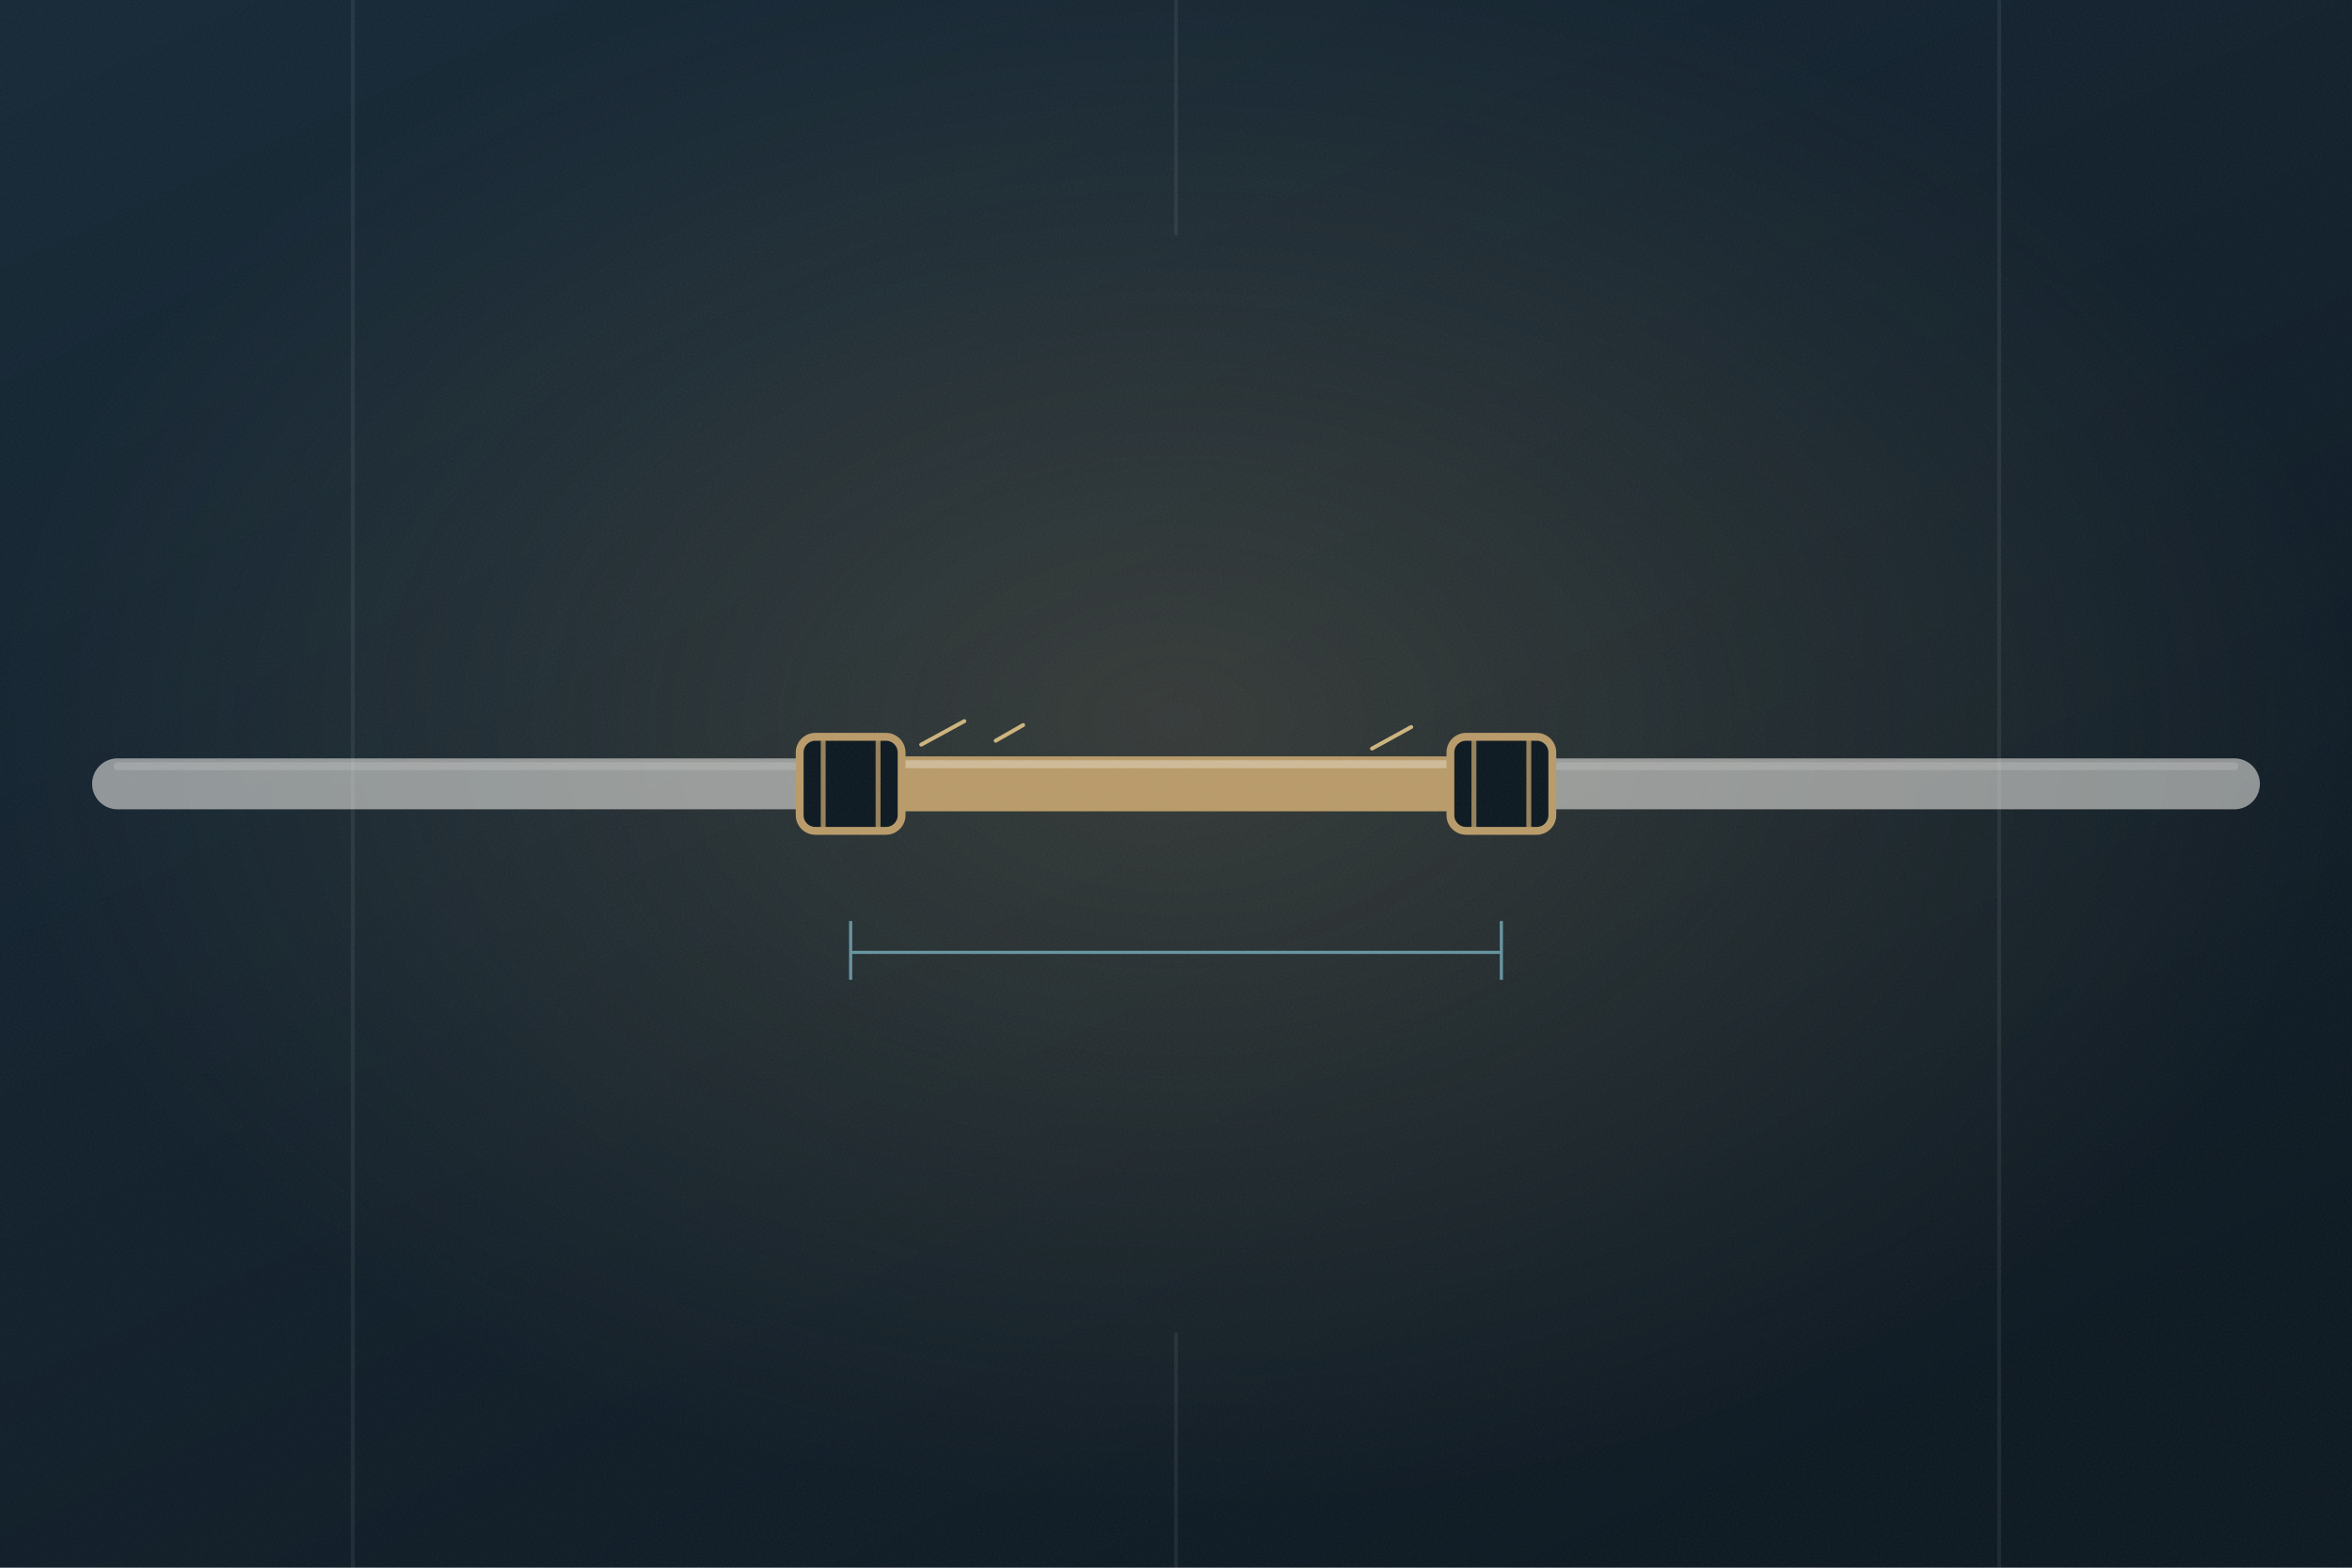
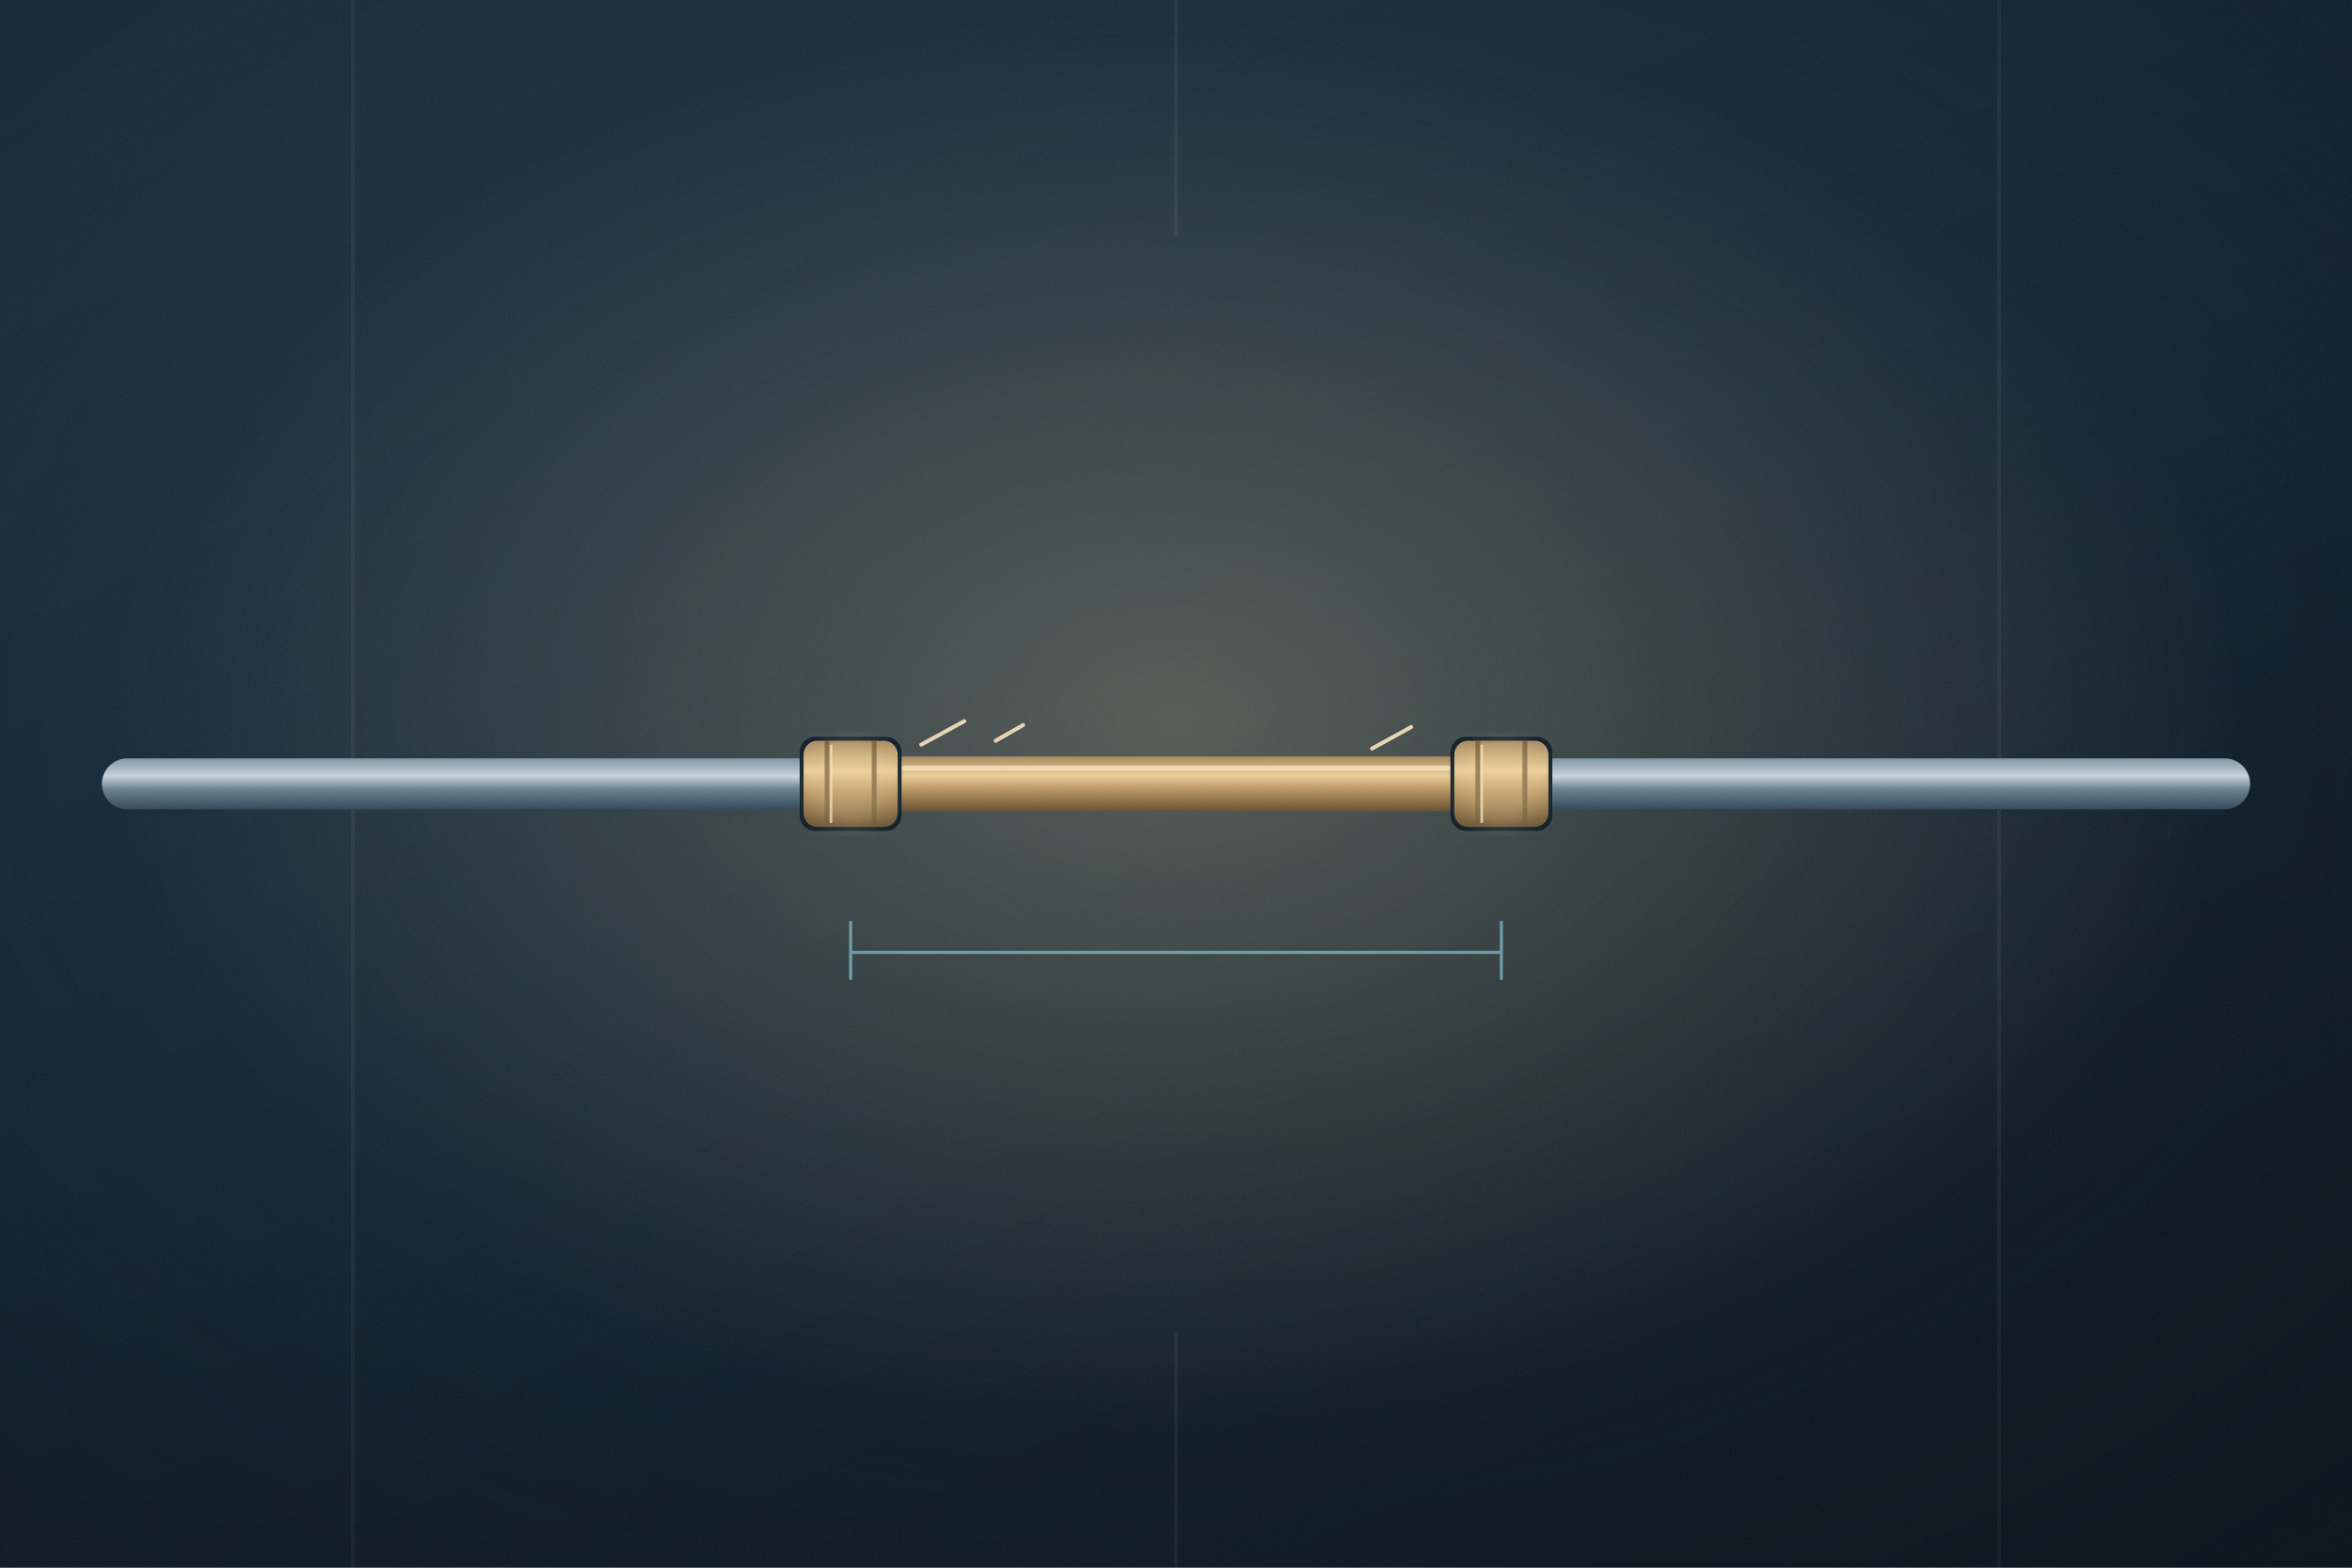
<svg xmlns="http://www.w3.org/2000/svg" viewBox="0 0 1200 800" role="img">
  <defs>
    <linearGradient id="bg" x1="0" y1="0" x2="0.7" y2="1">
-       <stop offset="0" stop-color="#152836" />
-       <stop offset="1" stop-color="#0C1821" />
+       <stop offset="0" stop-color="#1B3242" />
+       <stop offset="0.55" stop-color="#122534" />
+       <stop offset="1" stop-color="#0B1720" />
    </linearGradient>
-     <radialGradient id="halo" cx="0.5" cy="0.46" r="0.5">
-       <stop offset="0" stop-color="#B89A68" stop-opacity="0.22" />
-       <stop offset="1" stop-color="#B89A68" stop-opacity="0" />
+     <radialGradient id="halo" cx="0.5" cy="0.46" r="0.45">
+       <stop offset="0" stop-color="#F2D9A4" stop-opacity="0.3" />
+       <stop offset="1" stop-color="#F2D9A4" stop-opacity="0" />
    </radialGradient>
+     <linearGradient id="steel-pipe" x1="0" y1="0" x2="0" y2="1">
+       <stop offset="0" stop-color="#7E93A2" />
+       <stop offset="0.35" stop-color="#C6D3DC" />
+       <stop offset="0.6" stop-color="#68808F" />
+       <stop offset="1" stop-color="#31485A" />
+     </linearGradient>
+     <linearGradient id="copper-pipe" x1="0" y1="0" x2="0" y2="1">
+       <stop offset="0" stop-color="#A5875C" />
+       <stop offset="0.35" stop-color="#EACD97" />
+       <stop offset="0.6" stop-color="#B89462" />
+       <stop offset="1" stop-color="#66502F" />
+     </linearGradient>
+     <radialGradient id="vig" cx="0.5" cy="0.45" r="0.85">
+       <stop offset="0.55" stop-color="#050B10" stop-opacity="0" />
+       <stop offset="1" stop-color="#050B10" stop-opacity="0.5" />
+     </radialGradient>
+     <filter id="soft">
+       <feGaussianBlur stdDeviation="5" />
+     </filter>
    <filter id="grain">
      <feTurbulence type="fractalNoise" baseFrequency="0.9" numOctaves="2" result="n" />
      <feColorMatrix in="n" type="matrix" values="0 0 0 0 1 0 0 0 0 1 0 0 0 0 1 0 0 0 0.04 0" />
      <feComposite operator="over" in2="SourceGraphic" />
    </filter>
  </defs>
  <rect width="1200" height="800" fill="url(#bg)" />
  <rect width="1200" height="800" fill="url(#halo)" />
-   <g stroke="#F4F2ED" stroke-opacity="0.07" stroke-width="2">
+   <g stroke="#F4F2ED" stroke-opacity="0.06" stroke-width="2">
    <line x1="180" y1="0" x2="180" y2="800" />
    <line x1="1020" y1="0" x2="1020" y2="800" />
    <line x1="600" y1="0" x2="600" y2="120" />
    <line x1="600" y1="680" x2="600" y2="800" />
  </g>
-   <g stroke-linecap="round" fill="none">
-     <path d="M60 400 H430" stroke="#F4F2ED" stroke-opacity="0.55" stroke-width="26" />
-     <path d="M770 400 H1140" stroke="#F4F2ED" stroke-opacity="0.55" stroke-width="26" />
-     <path d="M60 391 H430 M770 391 H1140" stroke="#F4F2ED" stroke-opacity="0.16" stroke-width="4" />
+   <rect x="52" y="387" width="378" height="26" rx="13" fill="url(#steel-pipe)" />
+   <rect x="770" y="387" width="378" height="26" rx="13" fill="url(#steel-pipe)" />
+   <rect x="430" y="386" width="340" height="28" rx="14" fill="url(#copper-pipe)" />
+   <line x1="444" y1="392" x2="756" y2="392" stroke="#F6E4BC" stroke-width="2.5" opacity="0.8" />
+   <g>
+     <rect x="408" y="376" width="52" height="48" rx="8" fill="#0E1E2A" />
+     <rect x="410" y="378" width="48" height="44" rx="7" fill="url(#copper-pipe)" />
+     <rect x="740" y="376" width="52" height="48" rx="8" fill="#0E1E2A" />
+     <rect x="742" y="378" width="48" height="44" rx="7" fill="url(#copper-pipe)" />
  </g>
-   <g stroke-linecap="round" fill="none">
-     <path d="M430 400 H770" stroke="#B89A68" stroke-width="28" />
-     <path d="M436 390 H764" stroke="#F4F2ED" stroke-opacity="0.35" stroke-width="4" />
+   <g stroke="#66502F" stroke-width="2.5" opacity="0.8">
+     <line x1="422" y1="378" x2="422" y2="422" />
+     <line x1="446" y1="378" x2="446" y2="422" />
+     <line x1="754" y1="378" x2="754" y2="422" />
+     <line x1="778" y1="378" x2="778" y2="422" />
  </g>
-   <g fill="#0C1821" stroke="#B89A68" stroke-width="4">
-     <rect x="408" y="376" width="52" height="48" rx="8" />
-     <rect x="740" y="376" width="52" height="48" rx="8" />
+   <g stroke="#F6E4BC" stroke-width="1.4" opacity="0.7">
+     <line x1="424" y1="380" x2="424" y2="420" />
+     <line x1="756" y1="380" x2="756" y2="420" />
  </g>
-   <g stroke="#B89A68" stroke-width="2.5" stroke-opacity="0.8">
-     <line x1="420" y1="376" x2="420" y2="424" />
-     <line x1="448" y1="376" x2="448" y2="424" />
-     <line x1="752" y1="376" x2="752" y2="424" />
-     <line x1="780" y1="376" x2="780" y2="424" />
-   </g>
-   <g stroke="#E8C98A" stroke-width="2" stroke-linecap="round" opacity="0.85">
+   <circle cx="434" cy="400" r="22" fill="#F2D9A4" opacity="0.25" filter="url(#soft)" />
+   <circle cx="766" cy="400" r="22" fill="#F2D9A4" opacity="0.25" filter="url(#soft)" />
+   <g stroke="#F6E4BC" stroke-width="2" stroke-linecap="round" opacity="0.9">
    <path d="M470 380 l22 -12 M508 378 l14 -8" />
    <path d="M700 382 l20 -11" />
  </g>
  <g stroke="#8ED6E8" stroke-width="1.6" opacity="0.6">
    <line x1="434" y1="470" x2="434" y2="500" />
    <line x1="766" y1="470" x2="766" y2="500" />
    <line x1="434" y1="486" x2="766" y2="486" />
  </g>
+   <rect width="1200" height="800" fill="url(#vig)" />
  <rect width="1200" height="800" fill="transparent" filter="url(#grain)" />
</svg>
